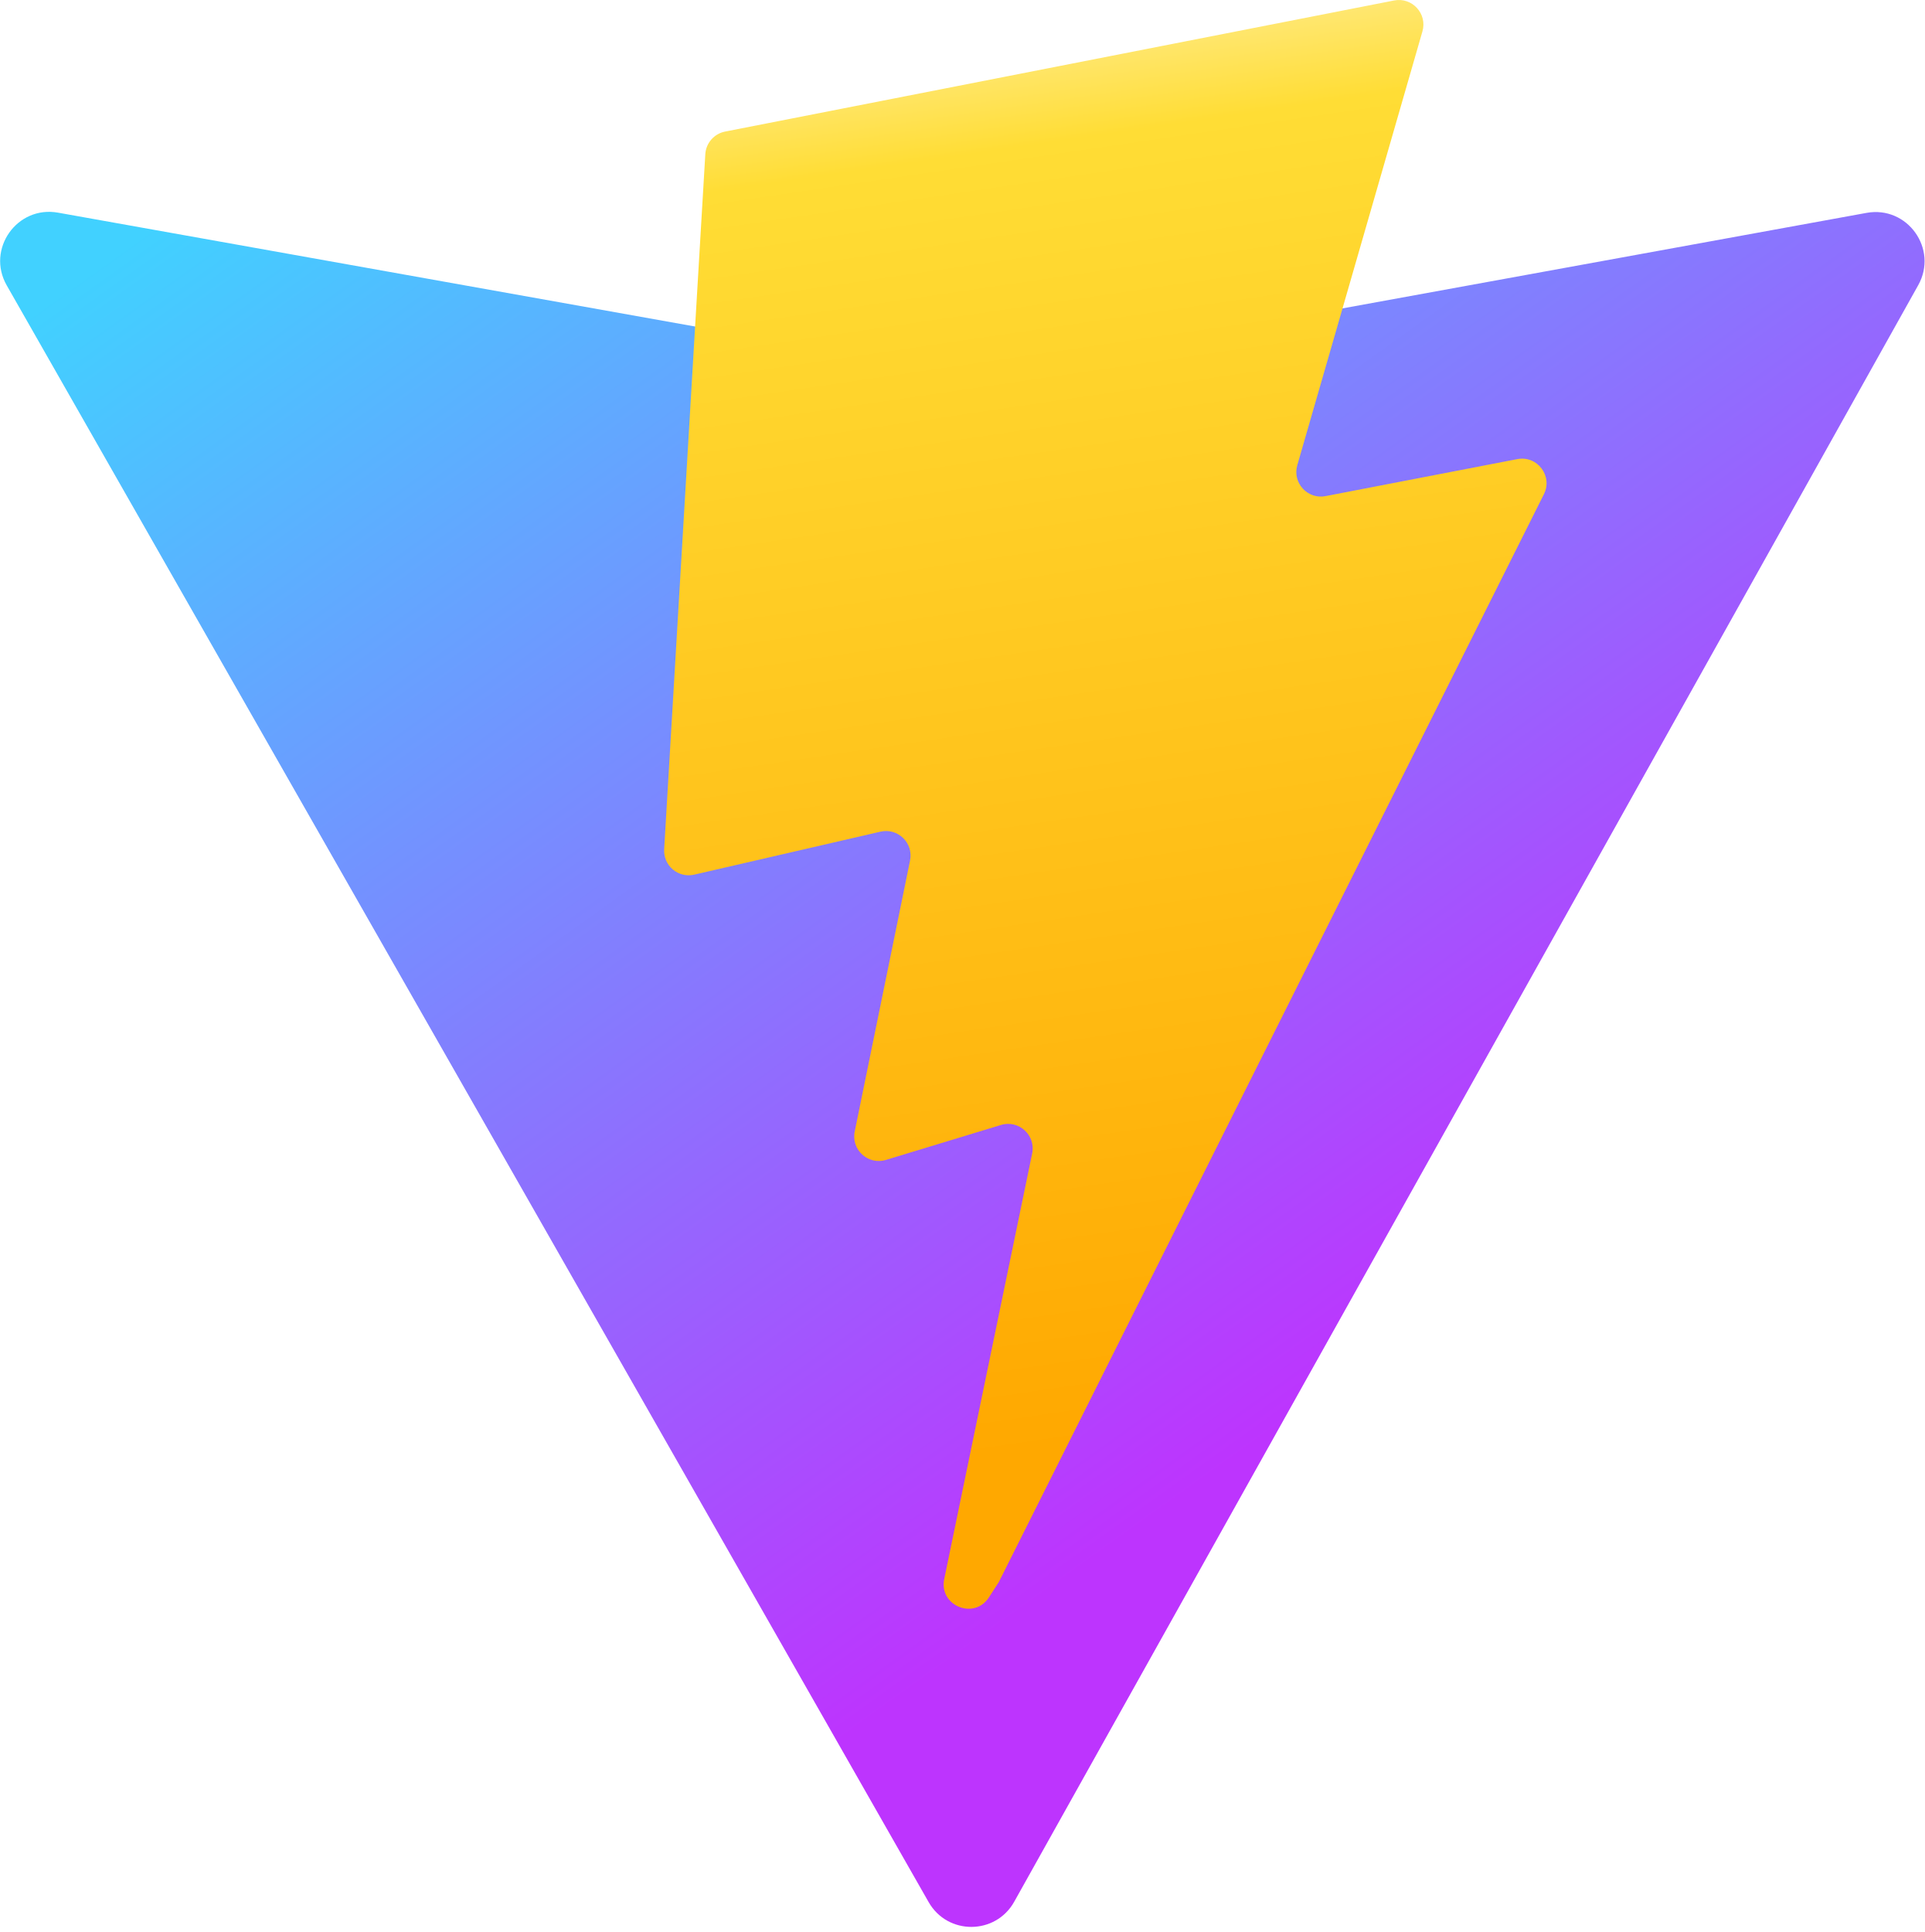
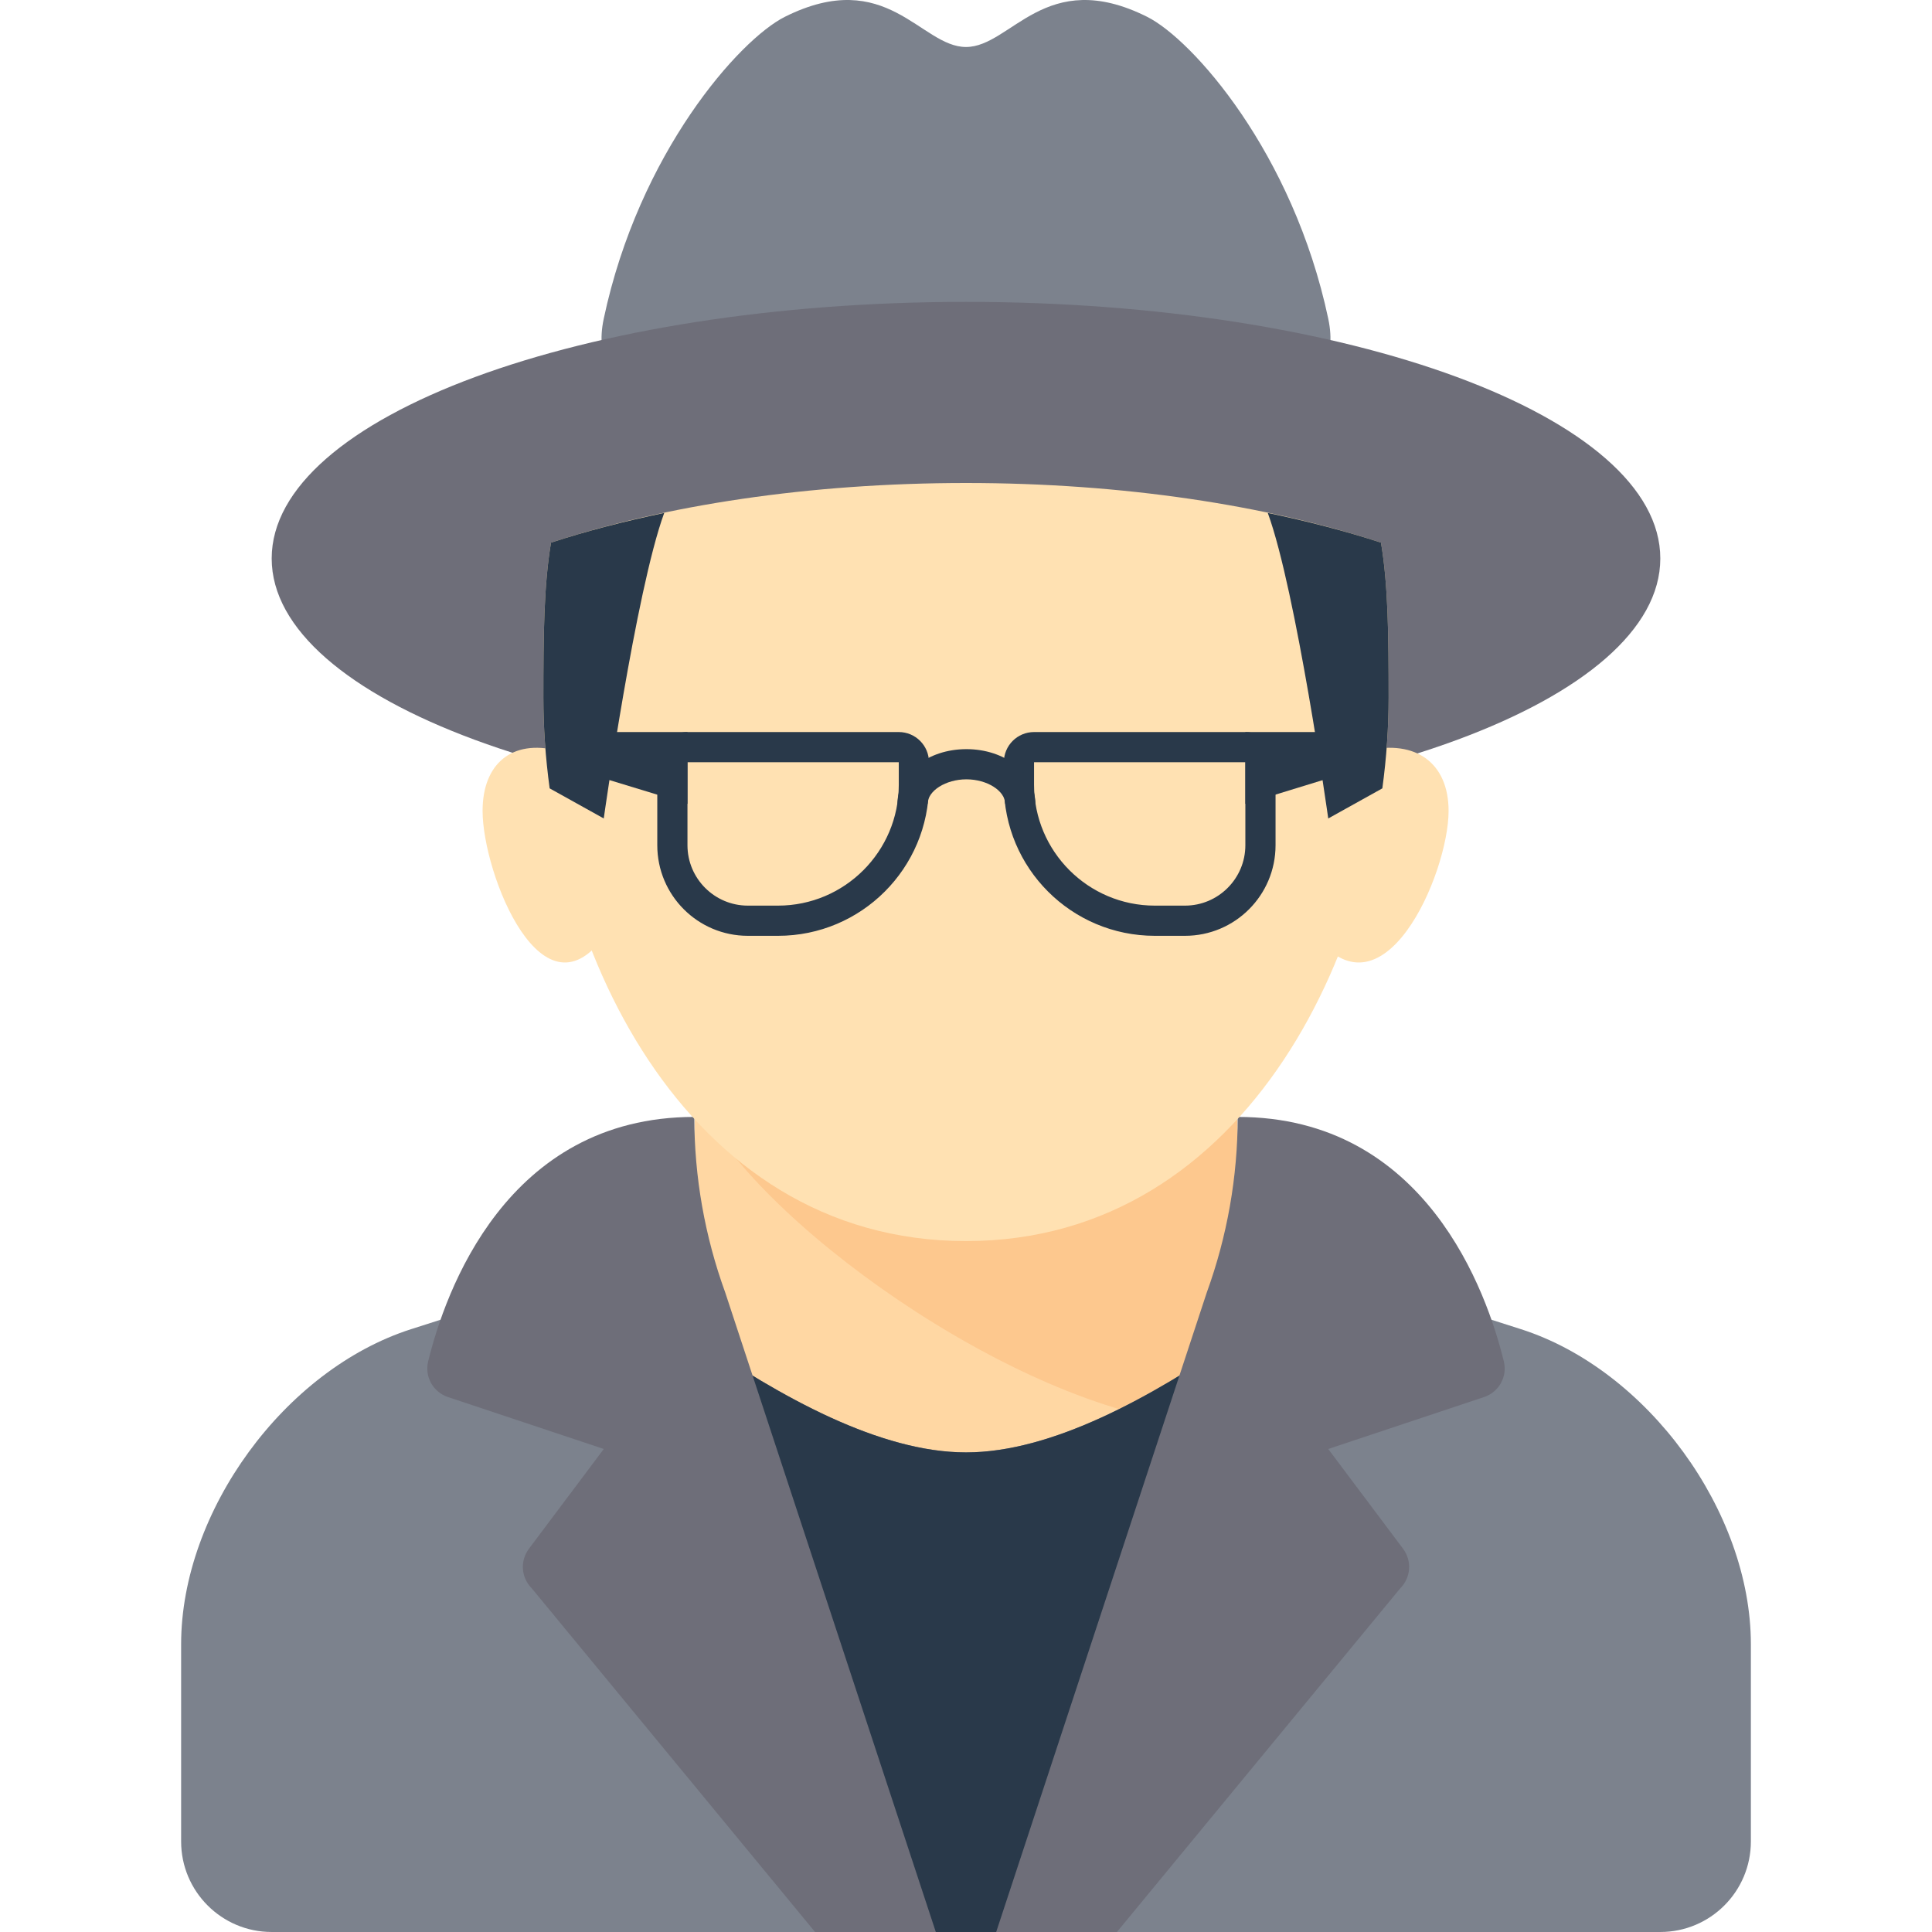
- <svg xmlns="http://www.w3.org/2000/svg" aria-hidden="true" role="img" class="iconify iconify--logos" width="31.88" height="32" preserveAspectRatio="xMidYMid meet" viewBox="0 0 256 257">
-   <defs>
-     <linearGradient id="IconifyId1813088fe1fbc01fb466" x1="-.828%" x2="57.636%" y1="7.652%" y2="78.411%">
-       <stop offset="0%" stop-color="#41D1FF" />
-       <stop offset="100%" stop-color="#BD34FE" />
-     </linearGradient>
-     <linearGradient id="IconifyId1813088fe1fbc01fb467" x1="43.376%" x2="50.316%" y1="2.242%" y2="89.03%">
-       <stop offset="0%" stop-color="#FFEA83" />
-       <stop offset="8.333%" stop-color="#FFDD35" />
-       <stop offset="100%" stop-color="#FFA800" />
-     </linearGradient>
-   </defs>
-   <path fill="url(#IconifyId1813088fe1fbc01fb466)" d="M255.153 37.938L134.897 252.976c-2.483 4.44-8.862 4.466-11.382.048L.875 37.958c-2.746-4.814 1.371-10.646 6.827-9.67l120.385 21.517a6.537 6.537 0 0 0 2.322-.004l117.867-21.483c5.438-.991 9.574 4.796 6.877 9.62Z" />
-   <path fill="url(#IconifyId1813088fe1fbc01fb467)" d="M185.432.063L96.44 17.501a3.268 3.268 0 0 0-2.634 3.014l-5.474 92.456a3.268 3.268 0 0 0 3.997 3.378l24.777-5.718c2.318-.535 4.413 1.507 3.936 3.838l-7.361 36.047c-.495 2.426 1.782 4.5 4.151 3.78l15.304-4.649c2.372-.72 4.652 1.36 4.15 3.788l-11.698 56.621c-.732 3.542 3.979 5.473 5.943 2.437l1.313-2.028l72.516-144.72c1.215-2.423-.88-5.186-3.54-4.672l-25.505 4.922c-2.396.462-4.435-1.77-3.759-4.114l16.646-57.705c.677-2.35-1.37-4.583-3.769-4.113Z" />
+ <svg xmlns="http://www.w3.org/2000/svg" height="800px" width="800px" version="1.1" id="Capa_1" viewBox="0 0 421.141 421.141" xml:space="preserve">
+   <g>
+     <g>
+       <path style="fill:#7C828D;" d="M289.534,69.466c-7.677-36.192-29.611-60.868-39.482-65.803    c-22.209-11.104-29.611,6.58-39.482,6.58s-17.273-17.685-39.482-6.58c-9.87,4.935-31.805,29.611-39.482,65.803    c-7.677,36.192,78.964,6.58,78.964,6.58S297.211,105.658,289.534,69.466z" />
+     </g>
+     <g>
+       <ellipse style="fill:#6E6E79;" cx="210.57" cy="121.736" rx="151.347" ry="55.933" />
+     </g>
+     <g>
+       <path style="fill:#FFD7A3;" d="M138.277,281.887c14.716-9.475,13.07-37.675,13.07-44.255h118.446c0,6.58-1.825,34.78,12.89,44.255    l-72.113,80.771L138.277,281.887z" />
+     </g>
+     <g>
+       <path style="fill:#FDC88E;" d="M256.632,310.016l26.051-28.129c-14.716-9.474-12.89-37.675-12.89-44.255H151.347    C159.845,262.065,216.054,303.984,256.632,310.016z" />
+     </g>
+     <g>
+       <path style="fill:#7C828D;" d="M361.918,421.14c10.903,0,19.741-8.838,19.741-19.741v-42.981    c0-28.954-22.562-59.864-50.138-68.687l-41.168-13.173c-22.149,16.936-53.802,40.039-79.782,40.039s-57.633-23.103-79.782-40.039    L89.62,289.731c-27.576,8.823-50.138,39.733-50.138,68.687v42.981c0,10.903,8.838,19.741,19.741,19.741H361.918z" />
+     </g>
+     <g>
+       <path style="fill:#29394A;" d="M210.57,316.596c-18.694,0-40.309-11.967-59.223-24.985v63.726l46.059,65.803h26.325l46.061-65.803    v-63.726C250.879,304.629,229.264,316.596,210.57,316.596z" />
+     </g>
+     <g>
+       <path style="fill:#6E6E79;" d="M158.094,281.765l45.896,139.375h-26.321l-61.768-74.928c-2.316-2.316-2.576-5.981-0.611-8.601    l16.317-21.756l-33.95-11.317c-3.25-1.083-5.137-4.443-4.326-7.771c3.657-15.002,17.009-53.296,58.016-53.296v0    C151.347,256.532,153.631,269.491,158.094,281.765z" />
+     </g>
+     <g>
+       <path style="fill:#6E6E79;" d="M263.047,281.765l-45.896,139.375h26.321l61.768-74.928c2.316-2.316,2.576-5.981,0.611-8.601    l-16.317-21.756l33.95-11.317c3.25-1.083,5.137-4.443,4.326-7.771c-3.657-15.002-17.009-53.296-58.016-53.296v0    C269.793,256.532,267.51,269.491,263.047,281.765z" />
+     </g>
+     <g>
+       <path style="fill:#FFE1B2;" d="M120.114,118.285c-1.582,9.309-1.668,20.502-1.668,33.803c0,52.696,30.343,118.446,92.124,118.446    s92.124-65.75,92.124-118.446c0-13.302-0.086-24.494-1.668-33.803c-24.784-8.127-56.221-13-90.457-13    S144.898,110.158,120.114,118.285z" />
+     </g>
+     <g>
+       <path style="fill:#FFE1B2;" d="M121.521,163.604c-9.864-2.468-16.326,2.805-16.326,13.161c0,13.709,13.265,47.296,27.21,26.321    C146.351,182.111,121.521,163.604,121.521,163.604z" />
+     </g>
+     <g>
+       <path style="fill:#FFE1B2;" d="M297.944,163.604c10.767-2.468,17.821,2.805,17.821,13.161c0,13.709-14.479,47.296-29.701,26.321    S297.944,163.604,297.944,163.604z" />
+     </g>
+     <g>
+       <path style="fill:#29394A;" d="M118.446,152.088c0,6.44,0.46,13.075,1.369,19.761l11.792,6.56c0,0,6.992-49.682,13.161-66.544    c-0.01-0.016-0.017-0.031-0.028-0.048c-8.739,1.833-17.027,3.975-24.626,6.467C118.532,127.595,118.446,138.787,118.446,152.088z" />
+     </g>
+     <g>
+       <path style="fill:#29394A;" d="M302.695,152.088c0,6.44-0.46,13.075-1.369,19.761l-11.792,6.56c0,0-6.992-49.682-13.161-66.544    c0.01-0.016,0.017-0.031,0.028-0.048c8.739,1.833,17.027,3.975,24.626,6.467C302.609,127.595,302.695,138.787,302.695,152.088z" />
+     </g>
+     <g>
+       <g>
+         <g>
+           <path style="fill:#29394A;" d="M195.918,166.153v4.935c0,14.514-11.808,26.321-26.321,26.321h-6.58      c-7.257,0-13.161-5.904-13.161-13.161v-18.096H195.918 M195.918,159.573h-46.062c-3.634,0-6.58,2.946-6.58,6.58v18.096      c0,10.903,8.838,19.741,19.741,19.741h6.58c18.171,0,32.902-14.731,32.902-32.902v-4.935      C202.498,162.519,199.552,159.573,195.918,159.573L195.918,159.573z" />
+         </g>
+       </g>
+       <g>
+         <g>
+           <path style="fill:#29394A;" d="M271.465,166.153v18.096c0,7.257-5.904,13.161-13.161,13.161h-6.58      c-14.514,0-26.321-11.808-26.321-26.321v-4.935H271.465 M271.465,159.573h-46.062c-3.634,0-6.58,2.946-6.58,6.58v4.935      c0,18.171,14.731,32.902,32.902,32.902h6.58c10.903,0,19.741-8.838,19.741-19.741v-18.096      C278.046,162.519,275.1,159.573,271.465,159.573L271.465,159.573z" />
+         </g>
+       </g>
+       <g>
+         <g>
+           <polygon style="fill:#29394A;" points="125.026,159.573 149.856,159.573 149.856,175.227 125.026,167.659     " />
+         </g>
+       </g>
+       <g>
+         <g>
+           <polygon style="fill:#29394A;" points="296.114,159.573 271.466,159.573 271.466,175.227 296.114,167.659     " />
+         </g>
+       </g>
+       <g>
+         <g>
+           <path style="fill:#29394A;" d="M225.691,175.227h-6.58c0-2.847-3.949-5.347-8.45-5.347s-8.45,2.5-8.45,5.347h-6.58      c0-6.69,6.603-11.927,15.031-11.927S225.691,168.537,225.691,175.227z" />
+         </g>
+       </g>
+     </g>
+   </g>
</svg>
